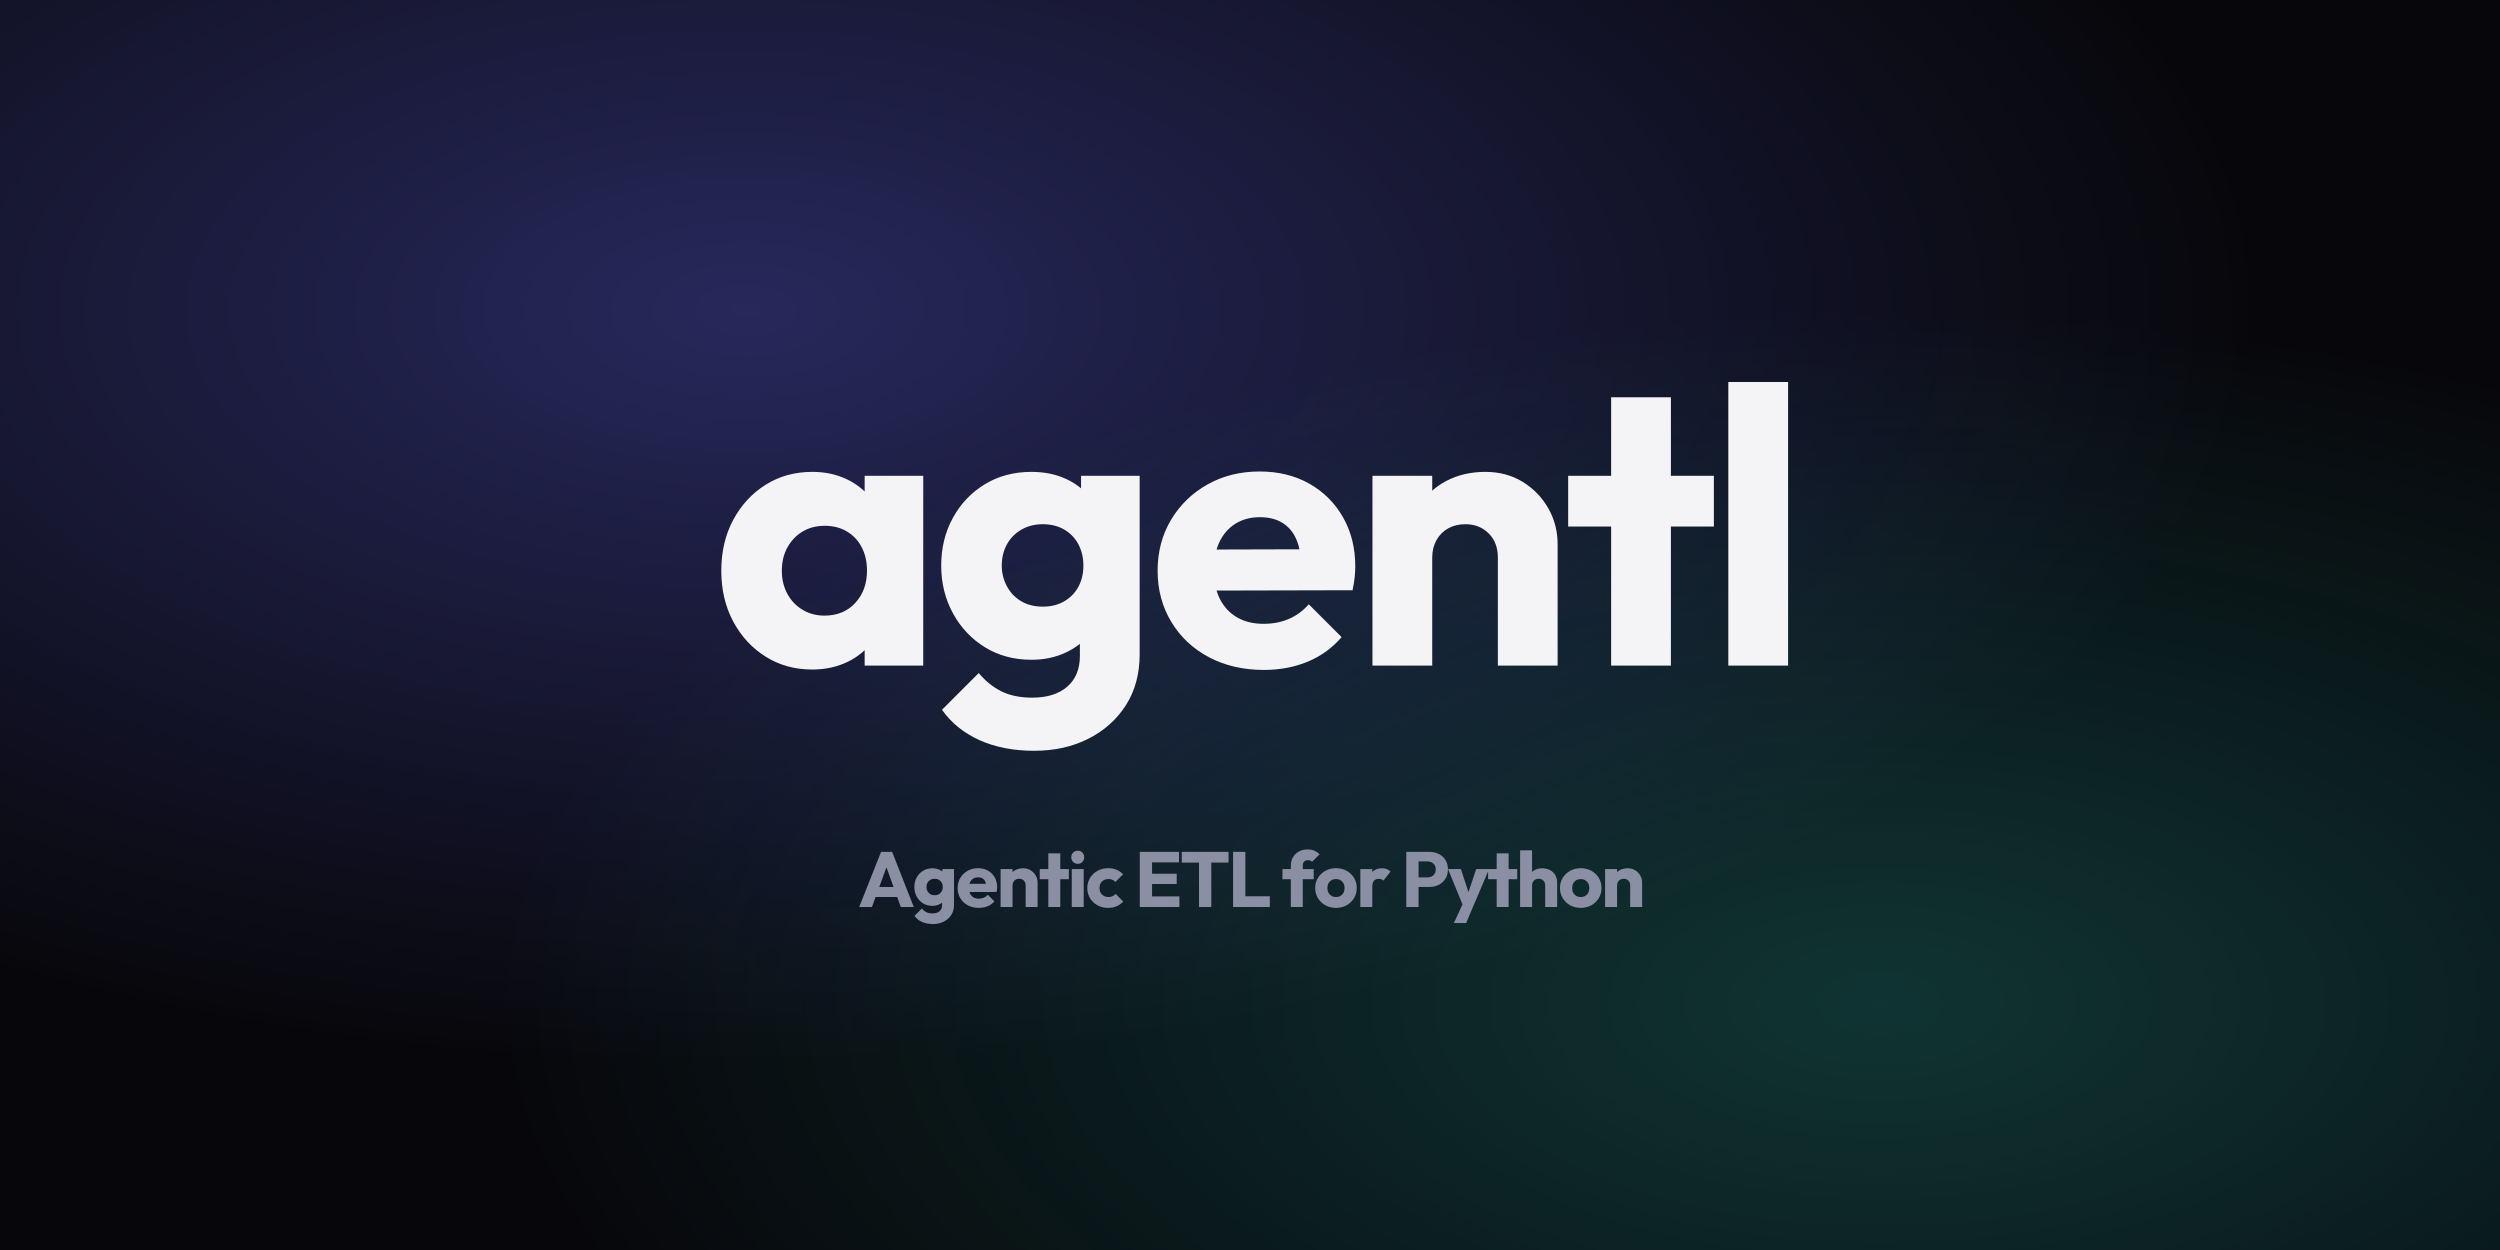
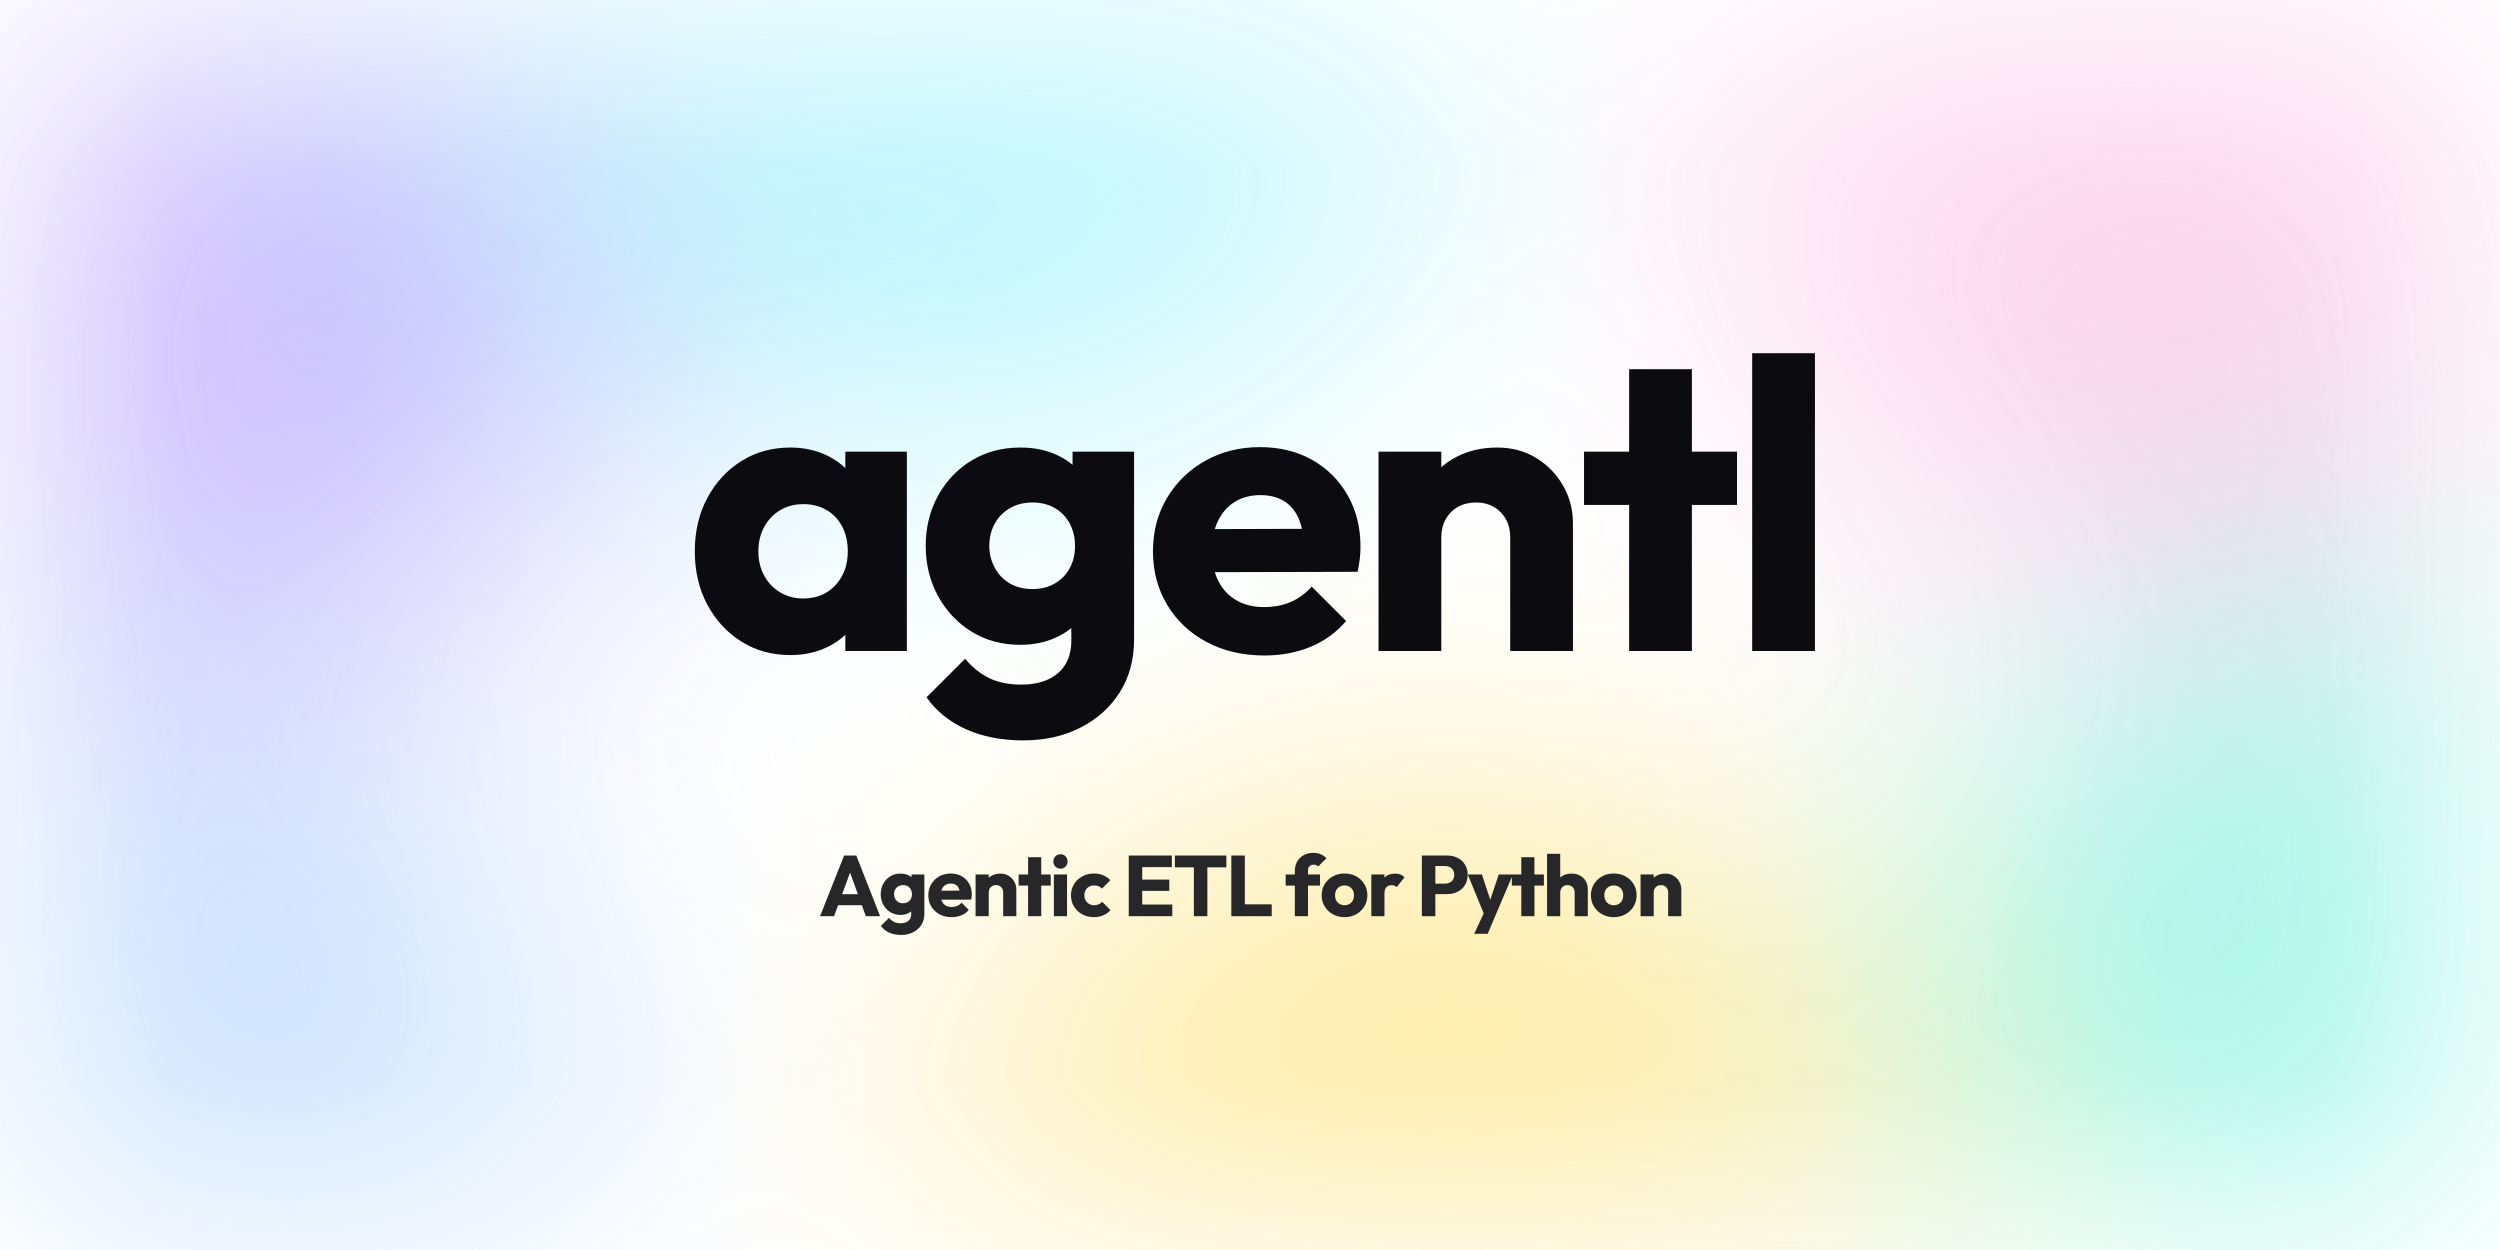
<svg xmlns="http://www.w3.org/2000/svg" viewBox="0 0 1280 640" width="1280" height="640">
  <defs>
-     <radialGradient id="a" cx="30%" cy="25%" r="60%">
-       <stop offset="0" stop-color="#6366f1" stop-opacity=".35" />
-       <stop offset="1" stop-color="#6366f1" stop-opacity="0" />
-     </radialGradient>
-     <radialGradient id="b" cx="75%" cy="80%" r="55%">
-       <stop offset="0" stop-color="#2dd4bf" stop-opacity=".22" />
-       <stop offset="1" stop-color="#2dd4bf" stop-opacity="0" />
-     </radialGradient>
+     <filter id="soft" x="-50%" y="-50%" width="200%" height="200%">
+       <feGaussianBlur stdDeviation="90" />
+     </filter>
  </defs>
-   <rect width="1280" height="640" fill="#07070b" />
-   <rect width="1280" height="640" fill="url(#a)" />
-   <rect width="1280" height="640" fill="url(#b)" />
-   <path transform="translate(364.5 340.8)" d="M51.4 2.0Q38.0 2.0 27.5 -4.6Q17.0 -11.2 10.9 -22.6Q4.8 -34.0 4.8 -48.6Q4.8 -63.2 10.9 -74.6Q17.0 -86.0 27.5 -92.6Q38.0 -99.2 51.4 -99.2Q61.2 -99.2 69.1 -95.4Q77.0 -91.6 82.0 -84.9Q87.0 -78.2 87.6 -69.6V-27.6Q87.0 -19.0 82.1 -12.3Q77.2 -5.6 69.2 -1.8Q61.2 2.0 51.4 2.0ZM57.6 -25.6Q67.4 -25.6 73.4 -32.1Q79.4 -38.6 79.4 -48.6Q79.4 -55.4 76.7 -60.6Q74.0 -65.8 69.1 -68.7Q64.2 -71.6 57.8 -71.6Q51.4 -71.6 46.5 -68.7Q41.6 -65.8 38.7 -60.6Q35.8 -55.4 35.8 -48.6Q35.8 -42.0 38.6 -36.8Q41.4 -31.6 46.4 -28.6Q51.4 -25.6 57.6 -25.6ZM78.2 0.0V-26.2L82.8 -49.8L78.2 -73.4V-97.2H108.2V0.0ZM165.0 43.6Q149.0 43.6 136.9 38.1Q124.8 32.6 117.8 22.6L136.6 3.8Q141.8 10.0 148.3 13.2Q154.8 16.4 164.0 16.4Q175.4 16.4 181.9 10.8Q188.4 5.2 188.4 -5.0V-29.8L193.6 -51.0L189.0 -72.2V-97.2H219.0V-5.8Q219.0 9.2 212.0 20.2Q205.0 31.2 192.8 37.4Q180.6 43.6 165.0 43.6ZM163.6 -3.0Q150.2 -3.0 139.8 -9.4Q129.4 -15.8 123.4 -26.8Q117.4 -37.8 117.4 -51.2Q117.4 -64.8 123.4 -75.7Q129.4 -86.6 139.8 -92.9Q150.2 -99.2 163.6 -99.2Q173.6 -99.2 181.5 -95.5Q189.4 -91.8 194.3 -85.1Q199.2 -78.4 199.8 -69.6V-32.6Q199.2 -24.0 194.3 -17.3Q189.4 -10.6 181.4 -6.8Q173.4 -3.0 163.6 -3.0ZM169.4 -30.2Q175.8 -30.2 180.5 -33.0Q185.2 -35.8 187.7 -40.5Q190.2 -45.2 190.2 -51.2Q190.2 -57.2 187.7 -62.0Q185.2 -66.8 180.5 -69.6Q175.8 -72.4 169.4 -72.4Q163.2 -72.4 158.4 -69.6Q153.6 -66.8 151.0 -62.0Q148.4 -57.2 148.4 -51.2Q148.4 -45.6 151.0 -40.7Q153.6 -35.8 158.3 -33.0Q163.0 -30.2 169.4 -30.2ZM282.6 2.2Q266.8 2.2 254.5 -4.3Q242.2 -10.8 235.2 -22.4Q228.2 -34.0 228.2 -48.6Q228.2 -63.2 235.1 -74.7Q242.0 -86.2 253.8 -92.8Q265.6 -99.4 280.4 -99.4Q294.8 -99.4 305.8 -93.2Q316.8 -87.0 323.1 -76.0Q329.4 -65.0 329.4 -50.8Q329.4 -48.2 329.1 -45.3Q328.8 -42.4 328.0 -38.6L244.2 -38.4V-59.4L315.0 -59.6L301.8 -50.8Q301.6 -59.2 299.2 -64.7Q296.8 -70.2 292.1 -73.1Q287.4 -76.0 280.6 -76.0Q273.4 -76.0 268.1 -72.7Q262.8 -69.4 259.9 -63.4Q257.0 -57.4 257.0 -48.8Q257.0 -40.2 260.1 -34.1Q263.2 -28.0 268.9 -24.7Q274.6 -21.4 282.4 -21.4Q289.6 -21.4 295.4 -23.9Q301.2 -26.4 305.6 -31.4L322.4 -14.6Q315.2 -6.2 305.0 -2.0Q294.8 2.2 282.6 2.2ZM402.4 0.0V-55.4Q402.4 -63.0 397.7 -67.7Q393 -72.4 385.8 -72.4Q380.8 -72.4 377 -70.3Q373.2 -68.2 371 -64.3Q368.8 -60.4 368.8 -55.4L357 -61.2Q357 -72.6 362 -81.2Q367 -89.8 375.9 -94.5Q384.8 -99.2 396 -99.2Q406.8 -99.2 415.1 -94.1Q423.4 -89.0 428.2 -80.6Q433 -72.2 433 -62.2V0.0ZM338.2 0.0V-97.2H368.8V0.0ZM460.4 0.0V-137.4H491.0V0.0ZM438.4 -71.2V-97.2H513.0V-71.2ZM520.4 0.0V-145.2H551.0V0.0Z" fill="#f4f4f6" />
-   <path transform="translate(439.3 464.4)" d="M0.6 0.0 11.8 -28.24H17.48L28.56 0.0H21.92L13.44 -23.44H15.72L7.12 0.0ZM6.96 -5.12V-10.24H22.36V-5.12ZM38.36 8.72Q35.16 8.72 32.74 7.62Q30.32 6.52 28.92 4.52L32.68 0.76Q33.72 2.0 35.02 2.64Q36.32 3.28 38.16 3.28Q40.44 3.28 41.74 2.16Q43.04 1.04 43.04 -1.0V-5.96L44.08 -10.2L43.16 -14.44V-19.44H49.16V-1.16Q49.16 1.84 47.76 4.04Q46.36 6.24 43.92 7.48Q41.48 8.72 38.36 8.72ZM38.08 -0.6Q35.4 -0.6 33.32 -1.88Q31.24 -3.16 30.04 -5.36Q28.84 -7.56 28.84 -10.24Q28.84 -12.96 30.04 -15.14Q31.24 -17.32 33.32 -18.58Q35.4 -19.84 38.08 -19.84Q40.08 -19.84 41.66 -19.1Q43.24 -18.36 44.22 -17.02Q45.2 -15.68 45.32 -13.92V-6.52Q45.2 -4.8 44.22 -3.46Q43.24 -2.12 41.64 -1.36Q40.04 -0.6 38.08 -0.6ZM39.24 -6.04Q40.52 -6.04 41.46 -6.6Q42.4 -7.16 42.9 -8.1Q43.4 -9.04 43.4 -10.24Q43.4 -11.44 42.9 -12.4Q42.4 -13.36 41.46 -13.92Q40.52 -14.48 39.24 -14.48Q38.0 -14.48 37.04 -13.92Q36.08 -13.36 35.56 -12.4Q35.04 -11.44 35.04 -10.24Q35.04 -9.12 35.56 -8.14Q36.08 -7.16 37.02 -6.6Q37.96 -6.04 39.24 -6.04ZM61.88 0.44Q58.72 0.44 56.26 -0.86Q53.8 -2.16 52.4 -4.48Q51 -6.8 51 -9.72Q51 -12.64 52.38 -14.94Q53.76 -17.24 56.12 -18.56Q58.48 -19.88 61.44 -19.88Q64.32 -19.88 66.52 -18.64Q68.72 -17.4 69.98 -15.2Q71.24 -13.0 71.24 -10.16Q71.24 -9.64 71.18 -9.06Q71.12 -8.48 70.96 -7.72L54.2 -7.68V-11.88L68.36 -11.92L65.72 -10.16Q65.68 -11.84 65.2 -12.94Q64.72 -14.04 63.78 -14.62Q62.84 -15.2 61.48 -15.2Q60.04 -15.2 58.98 -14.54Q57.92 -13.88 57.34 -12.68Q56.76 -11.48 56.76 -9.76Q56.76 -8.04 57.38 -6.82Q58 -5.6 59.14 -4.94Q60.28 -4.28 61.84 -4.28Q63.28 -4.28 64.44 -4.78Q65.6 -5.28 66.48 -6.28L69.84 -2.92Q68.4 -1.24 66.36 -0.4Q64.32 0.44 61.88 0.44ZM85.84 0.0V-11.08Q85.84 -12.6 84.9 -13.54Q83.96 -14.48 82.52 -14.48Q81.52 -14.48 80.76 -14.06Q80.0 -13.64 79.56 -12.86Q79.12 -12.08 79.12 -11.08L76.76 -12.24Q76.76 -14.52 77.76 -16.24Q78.76 -17.96 80.54 -18.9Q82.32 -19.84 84.56 -19.84Q86.72 -19.84 88.38 -18.82Q90.04 -17.8 91.0 -16.12Q91.96 -14.44 91.96 -12.44V0.0ZM73.0 0.0V-19.44H79.12V0.0ZM97.44 0.0V-27.48H103.56V0.0ZM93.04 -14.24V-19.44H107.96V-14.24ZM109.44 0.0V-19.44H115.56V0.0ZM112.52 -22.12Q111.08 -22.12 110.14 -23.1Q109.2 -24.08 109.2 -25.48Q109.2 -26.92 110.14 -27.88Q111.08 -28.84 112.52 -28.84Q113.96 -28.84 114.88 -27.88Q115.8 -26.92 115.8 -25.48Q115.8 -24.08 114.88 -23.1Q113.96 -22.12 112.52 -22.12ZM128.08 0.44Q125.08 0.44 122.64 -0.88Q120.2 -2.2 118.8 -4.52Q117.4 -6.84 117.4 -9.72Q117.4 -12.64 118.82 -14.94Q120.24 -17.24 122.68 -18.56Q125.12 -19.88 128.16 -19.88Q130.44 -19.88 132.34 -19.1Q134.24 -18.32 135.72 -16.76L131.8 -12.84Q131.12 -13.6 130.22 -13.96Q129.32 -14.32 128.16 -14.32Q126.84 -14.32 125.82 -13.74Q124.8 -13.16 124.22 -12.14Q123.64 -11.12 123.64 -9.76Q123.64 -8.4 124.22 -7.36Q124.8 -6.32 125.84 -5.72Q126.88 -5.12 128.16 -5.12Q129.36 -5.12 130.3 -5.54Q131.24 -5.96 131.92 -6.72L135.8 -2.8Q134.28 -1.2 132.36 -0.38Q130.44 0.44 128.08 0.44ZM144.28 0.0V-28.24H150.56V0.0ZM149.08 0.0V-5.44H164.56V0.0ZM149.08 -11.8V-17.04H163.16V-11.8ZM149.08 -22.84V-28.24H164.36V-22.84ZM174.6 0.0V-27.84H180.88V0.0ZM165.76 -22.76V-28.24H189.72V-22.76ZM192.04 0.0V-28.24H198.32V0.0ZM196.88 0.0V-5.52H210.84V0.0ZM221.6 0.0V-21.12Q221.6 -23.48 222.66 -25.38Q223.72 -27.28 225.64 -28.38Q227.56 -29.48 230.2 -29.48Q232.2 -29.48 233.7 -28.82Q235.2 -28.16 236.32 -27.0L232.48 -23.16Q232.08 -23.56 231.58 -23.78Q231.08 -24.0 230.4 -24.0Q229.16 -24.0 228.44 -23.28Q227.72 -22.56 227.72 -21.32V0.0ZM217.32 -14.24V-19.44H233.32V-14.24ZM244.72 0.44Q241.72 0.44 239.3 -0.9Q236.88 -2.24 235.48 -4.56Q234.08 -6.88 234.08 -9.76Q234.08 -12.64 235.48 -14.92Q236.88 -17.2 239.28 -18.54Q241.68 -19.88 244.72 -19.88Q247.76 -19.88 250.16 -18.56Q252.56 -17.24 253.96 -14.94Q255.36 -12.64 255.36 -9.76Q255.36 -6.88 253.96 -4.56Q252.56 -2.24 250.16 -0.9Q247.76 0.44 244.72 0.44ZM244.72 -5.12Q246.04 -5.12 247.04 -5.7Q248.04 -6.28 248.58 -7.34Q249.12 -8.4 249.12 -9.76Q249.12 -11.12 248.56 -12.14Q248 -13.16 247.02 -13.74Q246.04 -14.32 244.72 -14.32Q243.44 -14.32 242.44 -13.74Q241.44 -13.16 240.88 -12.12Q240.32 -11.08 240.32 -9.72Q240.32 -8.4 240.88 -7.34Q241.44 -6.28 242.44 -5.7Q243.44 -5.12 244.72 -5.12ZM257.2 0.0V-19.44H263.32V0.0ZM263.32 -10.68 260.76 -12.68Q261.52 -16.08 263.32 -17.96Q265.12 -19.84 268.32 -19.84Q269.72 -19.84 270.78 -19.42Q271.84 -19.0 272.64 -18.12L269.0 -13.52Q268.6 -13.96 268.0 -14.2Q267.4 -14.44 266.64 -14.44Q265.12 -14.44 264.22 -13.5Q263.32 -12.56 263.32 -10.68ZM285.52 -10.28V-15.16H291.6Q292.76 -15.16 293.72 -15.64Q294.68 -16.12 295.24 -17.04Q295.8 -17.96 295.8 -19.28Q295.8 -20.56 295.24 -21.48Q294.68 -22.4 293.72 -22.88Q292.76 -23.36 291.6 -23.36H285.52V-28.24H292.52Q295.2 -28.24 297.36 -27.16Q299.52 -26.08 300.78 -24.06Q302.04 -22.04 302.04 -19.28Q302.04 -16.52 300.78 -14.5Q299.52 -12.48 297.36 -11.38Q295.2 -10.28 292.52 -10.28ZM280.72 0.0V-28.24H287.0V0.0ZM310.08 0.08 302.08 -19.44H308.68L313.76 -3.96H311.32L316.52 -19.44H323.12L314.8 0.08ZM305.08 8.2 310.92 -4.4 314.8 0.08 311.36 8.2ZM327.0 0.0V-27.48H333.12V0.0ZM322.6 -14.24V-19.44H337.52V-14.24ZM351.84 0.0V-11.08Q351.84 -12.6 350.9 -13.54Q349.96 -14.48 348.52 -14.48Q347.52 -14.48 346.76 -14.06Q346 -13.64 345.56 -12.86Q345.12 -12.08 345.12 -11.08L342.76 -12.24Q342.76 -14.52 343.72 -16.24Q344.68 -17.96 346.4 -18.9Q348.12 -19.84 350.36 -19.84Q352.64 -19.84 354.36 -18.9Q356.08 -17.96 357.02 -16.3Q357.96 -14.64 357.96 -12.44V0.0ZM339 0.0V-29.04H345.12V0.0ZM370.04 0.44Q367.04 0.44 364.62 -0.9Q362.2 -2.24 360.8 -4.56Q359.4 -6.88 359.4 -9.76Q359.4 -12.64 360.8 -14.92Q362.2 -17.2 364.6 -18.54Q367.0 -19.88 370.04 -19.88Q373.08 -19.88 375.48 -18.56Q377.88 -17.24 379.28 -14.94Q380.68 -12.64 380.68 -9.76Q380.68 -6.88 379.28 -4.56Q377.88 -2.24 375.48 -0.9Q373.08 0.44 370.04 0.44ZM370.04 -5.12Q371.36 -5.12 372.36 -5.7Q373.36 -6.28 373.9 -7.34Q374.44 -8.4 374.44 -9.76Q374.44 -11.12 373.88 -12.14Q373.32 -13.16 372.34 -13.74Q371.36 -14.32 370.04 -14.32Q368.76 -14.32 367.76 -13.74Q366.76 -13.16 366.2 -12.12Q365.64 -11.08 365.64 -9.72Q365.64 -8.4 366.2 -7.34Q366.76 -6.28 367.76 -5.7Q368.76 -5.12 370.04 -5.12ZM395.36 0.0V-11.08Q395.36 -12.6 394.42 -13.54Q393.48 -14.48 392.04 -14.48Q391.04 -14.48 390.28 -14.06Q389.52 -13.64 389.08 -12.86Q388.64 -12.08 388.64 -11.08L386.28 -12.24Q386.28 -14.52 387.28 -16.24Q388.28 -17.96 390.06 -18.9Q391.84 -19.84 394.08 -19.84Q396.24 -19.84 397.9 -18.82Q399.56 -17.8 400.52 -16.12Q401.48 -14.44 401.48 -12.44V0.0ZM382.52 0.0V-19.44H388.64V0.0Z" fill="#8b8fa3" />
+   <rect width="1280" height="640" fill="#ffffff" />
+   <g filter="url(#soft)" opacity=".9">
+     <circle cx="26" cy="32" r="333" fill="#c4b5fd" />
+     <circle cx="486" cy="-77" r="282" fill="#a5f3fc" />
+     <circle cx="1216" cy="13" r="333" fill="#fbcfe8" />
+     <circle cx="1306" cy="608" r="346" fill="#99f6e4" />
+     <circle cx="742" cy="730" r="307" fill="#fde68a" />
+     <circle cx="0" cy="653" r="307" fill="#bfdbfe" />
+   </g>
+   <path transform="translate(350.7 333.3)" d="M53.97 2.1Q39.9 2.1 28.875 -4.83Q17.85 -11.76 11.445 -23.73Q5.04 -35.7 5.04 -51.03Q5.04 -66.36 11.445 -78.33Q17.85 -90.3 28.875 -97.23Q39.9 -104.16 53.97 -104.16Q64.26 -104.16 72.555 -100.17Q80.85 -96.18 86.1 -89.145Q91.35 -82.11 91.98 -73.08V-28.98Q91.35 -19.95 86.205 -12.915Q81.06 -5.88 72.66 -1.89Q64.26 2.1 53.97 2.1ZM60.48 -26.88Q70.77 -26.88 77.07 -33.705Q83.37 -40.53 83.37 -51.03Q83.37 -58.17 80.535 -63.63Q77.7 -69.09 72.555 -72.135Q67.41 -75.18 60.69 -75.18Q53.97 -75.18 48.825 -72.135Q43.68 -69.09 40.635 -63.63Q37.59 -58.17 37.59 -51.03Q37.59 -44.1 40.53 -38.64Q43.47 -33.18 48.72 -30.03Q53.97 -26.88 60.48 -26.88ZM82.11 0.0V-27.51L86.94 -52.29L82.11 -77.07V-102.06H113.61V0.0ZM173.25 45.78Q156.45 45.78 143.745 40.005Q131.04 34.23 123.69 23.73L143.43 3.99Q148.89 10.5 155.715 13.86Q162.54 17.22 172.2 17.22Q184.17 17.22 190.995 11.34Q197.82 5.46 197.82 -5.25V-31.29L203.28 -53.55L198.45 -75.81V-102.06H229.95V-6.09Q229.95 9.66 222.6 21.21Q215.25 32.76 202.44 39.27Q189.63 45.78 173.25 45.78ZM171.78 -3.15Q157.71 -3.15 146.79 -9.87Q135.87 -16.59 129.57 -28.14Q123.27 -39.69 123.27 -53.76Q123.27 -68.04 129.57 -79.485Q135.87 -90.93 146.79 -97.545Q157.71 -104.16 171.78 -104.16Q182.28 -104.16 190.575 -100.275Q198.87 -96.39 204.015 -89.355Q209.16 -82.32 209.79 -73.08V-34.23Q209.16 -25.2 204.015 -18.165Q198.87 -11.13 190.47 -7.14Q182.07 -3.15 171.78 -3.15ZM177.87 -31.71Q184.59 -31.71 189.525 -34.65Q194.46 -37.59 197.085 -42.525Q199.71 -47.46 199.71 -53.76Q199.71 -60.06 197.085 -65.1Q194.46 -70.14 189.525 -73.08Q184.59 -76.02 177.87 -76.02Q171.36 -76.02 166.32 -73.08Q161.28 -70.14 158.55 -65.1Q155.82 -60.06 155.82 -53.76Q155.82 -47.88 158.55 -42.735Q161.28 -37.59 166.215 -34.65Q171.15 -31.71 177.87 -31.71ZM296.73 2.31Q280.14 2.31 267.225 -4.515Q254.31 -11.34 246.96 -23.52Q239.61 -35.7 239.61 -51.03Q239.61 -66.36 246.855 -78.435Q254.1 -90.51 266.49 -97.44Q278.88 -104.37 294.42 -104.37Q309.54 -104.37 321.09 -97.86Q332.64 -91.35 339.255 -79.8Q345.87 -68.25 345.87 -53.34Q345.87 -50.61 345.555 -47.565Q345.24 -44.52 344.4 -40.53L256.41 -40.32V-62.37L330.75 -62.58L316.89 -53.34Q316.68 -62.16 314.16 -67.935Q311.64 -73.71 306.705 -76.755Q301.77 -79.8 294.63 -79.8Q287.07 -79.8 281.505 -76.335Q275.94 -72.87 272.895 -66.57Q269.85 -60.27 269.85 -51.24Q269.85 -42.21 273.105 -35.805Q276.36 -29.4 282.345 -25.935Q288.33 -22.47 296.52 -22.47Q304.08 -22.47 310.17 -25.095Q316.26 -27.72 320.88 -32.97L338.52 -15.33Q330.96 -6.51 320.25 -2.1Q309.54 2.31 296.73 2.31ZM422.52 0.0V-58.17Q422.52 -66.15 417.585 -71.085Q412.65 -76.02 405.09 -76.02Q399.84 -76.02 395.85 -73.815Q391.86 -71.61 389.55 -67.515Q387.24 -63.42 387.24 -58.17L374.85 -64.26Q374.85 -76.23 380.1 -85.26Q385.35 -94.29 394.695 -99.225Q404.04 -104.16 415.8 -104.16Q427.14 -104.16 435.855 -98.805Q444.57 -93.45 449.61 -84.63Q454.65 -75.81 454.65 -65.31V0.0ZM355.11 0.0V-102.06H387.24V0.0ZM483.42 0.0V-144.27H515.55V0.0ZM460.32 -74.76V-102.06H538.65V-74.76ZM546.42 0.0V-152.46H578.55V0.0Z" fill="#0b0b10" />
+   <path transform="translate(419.2 469.1)" d="M0.66 0.0 12.98 -31.064H19.228L31.416 0.0H24.112L14.784 -25.784H17.292L7.832 0.0ZM7.656 -5.632V-11.264H24.596V-5.632ZM42.196 9.592Q38.676 9.592 36.014 8.382Q33.352 7.172 31.812 4.972L35.948 0.836Q37.092 2.2 38.522 2.904Q39.952 3.608 41.976 3.608Q44.484 3.608 45.914 2.376Q47.344 1.144 47.344 -1.1V-6.556L48.488 -11.22L47.476 -15.884V-21.384H54.076V-1.276Q54.076 2.024 52.536 4.444Q50.996 6.864 48.312 8.228Q45.628 9.592 42.196 9.592ZM41.888 -0.66Q38.94 -0.66 36.652 -2.068Q34.364 -3.476 33.044 -5.896Q31.724 -8.316 31.724 -11.264Q31.724 -14.256 33.044 -16.654Q34.364 -19.052 36.652 -20.438Q38.94 -21.824 41.888 -21.824Q44.088 -21.824 45.826 -21.01Q47.564 -20.196 48.642 -18.722Q49.72 -17.248 49.852 -15.312V-7.172Q49.72 -5.28 48.642 -3.806Q47.564 -2.332 45.804 -1.496Q44.044 -0.66 41.888 -0.66ZM43.164 -6.644Q44.572 -6.644 45.606 -7.26Q46.64 -7.876 47.19 -8.91Q47.74 -9.944 47.74 -11.264Q47.74 -12.584 47.19 -13.64Q46.64 -14.696 45.606 -15.312Q44.572 -15.928 43.164 -15.928Q41.8 -15.928 40.744 -15.312Q39.688 -14.696 39.116 -13.64Q38.544 -12.584 38.544 -11.264Q38.544 -10.032 39.116 -8.954Q39.688 -7.876 40.722 -7.26Q41.756 -6.644 43.164 -6.644ZM68.068 0.484Q64.592 0.484 61.886 -0.946Q59.18 -2.376 57.64 -4.928Q56.1 -7.48 56.1 -10.692Q56.1 -13.904 57.618 -16.434Q59.136 -18.964 61.732 -20.416Q64.328 -21.868 67.584 -21.868Q70.752 -21.868 73.172 -20.504Q75.592 -19.14 76.978 -16.72Q78.364 -14.3 78.364 -11.176Q78.364 -10.604 78.298 -9.966Q78.232 -9.328 78.056 -8.492L59.62 -8.448V-13.068L75.196 -13.112L72.292 -11.176Q72.248 -13.024 71.72 -14.234Q71.192 -15.444 70.158 -16.082Q69.124 -16.72 67.628 -16.72Q66.044 -16.72 64.878 -15.994Q63.712 -15.268 63.074 -13.948Q62.436 -12.628 62.436 -10.736Q62.436 -8.844 63.118 -7.502Q63.8 -6.16 65.054 -5.434Q66.308 -4.708 68.024 -4.708Q69.608 -4.708 70.884 -5.258Q72.16 -5.808 73.128 -6.908L76.824 -3.212Q75.24 -1.364 72.996 -0.44Q70.752 0.484 68.068 0.484ZM94.424 0.0V-12.188Q94.424 -13.86 93.39 -14.894Q92.356 -15.928 90.772 -15.928Q89.672 -15.928 88.836 -15.466Q88 -15.004 87.516 -14.146Q87.032 -13.288 87.032 -12.188L84.436 -13.464Q84.436 -15.972 85.536 -17.864Q86.636 -19.756 88.594 -20.79Q90.552 -21.824 93.016 -21.824Q95.392 -21.824 97.218 -20.702Q99.044 -19.58 100.1 -17.732Q101.156 -15.884 101.156 -13.684V0.0ZM80.3 0.0V-21.384H87.032V0.0ZM107.184 0.0V-30.228H113.916V0.0ZM102.344 -15.664V-21.384H118.756V-15.664ZM120.384 0.0V-21.384H127.116V0.0ZM123.772 -24.332Q122.188 -24.332 121.154 -25.41Q120.12 -26.488 120.12 -28.028Q120.12 -29.612 121.154 -30.668Q122.188 -31.724 123.772 -31.724Q125.356 -31.724 126.368 -30.668Q127.38 -29.612 127.38 -28.028Q127.38 -26.488 126.368 -25.41Q125.356 -24.332 123.772 -24.332ZM140.888 0.484Q137.588 0.484 134.904 -0.968Q132.22 -2.42 130.68 -4.972Q129.14 -7.524 129.14 -10.692Q129.14 -13.904 130.702 -16.434Q132.264 -18.964 134.948 -20.416Q137.632 -21.868 140.976 -21.868Q143.484 -21.868 145.574 -21.01Q147.664 -20.152 149.292 -18.436L144.98 -14.124Q144.232 -14.96 143.242 -15.356Q142.252 -15.752 140.976 -15.752Q139.524 -15.752 138.402 -15.114Q137.28 -14.476 136.642 -13.354Q136.004 -12.232 136.004 -10.736Q136.004 -9.24 136.642 -8.096Q137.28 -6.952 138.424 -6.292Q139.568 -5.632 140.976 -5.632Q142.296 -5.632 143.33 -6.094Q144.364 -6.556 145.112 -7.392L149.38 -3.08Q147.708 -1.32 145.596 -0.418Q143.484 0.484 140.888 0.484ZM158.708 0.0V-31.064H165.616V0.0ZM163.988 0.0V-5.984H181.016V0.0ZM163.988 -12.98V-18.744H179.476V-12.98ZM163.988 -25.124V-31.064H180.796V-25.124ZM192.06 0.0V-30.624H198.968V0.0ZM182.336 -25.036V-31.064H208.692V-25.036ZM211.244 0.0V-31.064H218.152V0.0ZM216.568 0.0V-6.072H231.924V0.0ZM243.76 0.0V-23.232Q243.76 -25.828 244.926 -27.918Q246.092 -30.008 248.204 -31.218Q250.316 -32.428 253.22 -32.428Q255.42 -32.428 257.07 -31.702Q258.72 -30.976 259.952 -29.7L255.728 -25.476Q255.288 -25.916 254.738 -26.158Q254.188 -26.4 253.44 -26.4Q252.076 -26.4 251.284 -25.608Q250.492 -24.816 250.492 -23.452V0.0ZM239.052 -15.664V-21.384H256.652V-15.664ZM269.192 0.484Q265.892 0.484 263.23 -0.99Q260.568 -2.464 259.028 -5.016Q257.488 -7.568 257.488 -10.736Q257.488 -13.904 259.028 -16.412Q260.568 -18.92 263.208 -20.394Q265.848 -21.868 269.192 -21.868Q272.536 -21.868 275.176 -20.416Q277.816 -18.964 279.356 -16.434Q280.896 -13.904 280.896 -10.736Q280.896 -7.568 279.356 -5.016Q277.816 -2.464 275.176 -0.99Q272.536 0.484 269.192 0.484ZM269.192 -5.632Q270.644 -5.632 271.744 -6.27Q272.844 -6.908 273.438 -8.074Q274.032 -9.24 274.032 -10.736Q274.032 -12.232 273.416 -13.354Q272.8 -14.476 271.722 -15.114Q270.644 -15.752 269.192 -15.752Q267.784 -15.752 266.684 -15.114Q265.584 -14.476 264.968 -13.332Q264.352 -12.188 264.352 -10.692Q264.352 -9.24 264.968 -8.074Q265.584 -6.908 266.684 -6.27Q267.784 -5.632 269.192 -5.632ZM282.92 0.0V-21.384H289.652V0.0ZM289.652 -11.748 286.836 -13.948Q287.672 -17.688 289.652 -19.756Q291.632 -21.824 295.152 -21.824Q296.692 -21.824 297.858 -21.362Q299.024 -20.9 299.904 -19.932L295.9 -14.872Q295.46 -15.356 294.8 -15.62Q294.14 -15.884 293.304 -15.884Q291.632 -15.884 290.642 -14.85Q289.652 -13.816 289.652 -11.748ZM314.072 -11.308V-16.676H320.76Q322.036 -16.676 323.092 -17.204Q324.148 -17.732 324.764 -18.744Q325.38 -19.756 325.38 -21.208Q325.38 -22.616 324.764 -23.628Q324.148 -24.64 323.092 -25.168Q322.036 -25.696 320.76 -25.696H314.072V-31.064H321.772Q324.72 -31.064 327.096 -29.876Q329.472 -28.688 330.858 -26.466Q332.244 -24.244 332.244 -21.208Q332.244 -18.172 330.858 -15.95Q329.472 -13.728 327.096 -12.518Q324.72 -11.308 321.772 -11.308ZM308.792 0.0V-31.064H315.7V0.0ZM341.088 0.088 332.288 -21.384H339.548L345.136 -4.356H342.452L348.172 -21.384H355.432L346.28 0.088ZM335.588 9.02 342.012 -4.84 346.28 0.088 342.496 9.02ZM359.7 0.0V-30.228H366.432V0.0ZM354.86 -15.664V-21.384H371.272V-15.664ZM387.024 0.0V-12.188Q387.024 -13.86 385.99 -14.894Q384.956 -15.928 383.372 -15.928Q382.272 -15.928 381.436 -15.466Q380.6 -15.004 380.116 -14.146Q379.632 -13.288 379.632 -12.188L377.036 -13.464Q377.036 -15.972 378.092 -17.864Q379.148 -19.756 381.04 -20.79Q382.932 -21.824 385.396 -21.824Q387.904 -21.824 389.796 -20.79Q391.688 -19.756 392.722 -17.93Q393.756 -16.104 393.756 -13.684V0.0ZM372.9 0.0V-31.944H379.632V0.0ZM407.044 0.484Q403.744 0.484 401.082 -0.99Q398.42 -2.464 396.88 -5.016Q395.34 -7.568 395.34 -10.736Q395.34 -13.904 396.88 -16.412Q398.42 -18.92 401.06 -20.394Q403.7 -21.868 407.044 -21.868Q410.388 -21.868 413.028 -20.416Q415.668 -18.964 417.208 -16.434Q418.748 -13.904 418.748 -10.736Q418.748 -7.568 417.208 -5.016Q415.668 -2.464 413.028 -0.99Q410.388 0.484 407.044 0.484ZM407.044 -5.632Q408.496 -5.632 409.596 -6.27Q410.696 -6.908 411.29 -8.074Q411.884 -9.24 411.884 -10.736Q411.884 -12.232 411.268 -13.354Q410.652 -14.476 409.574 -15.114Q408.496 -15.752 407.044 -15.752Q405.636 -15.752 404.536 -15.114Q403.436 -14.476 402.82 -13.332Q402.204 -12.188 402.204 -10.692Q402.204 -9.24 402.82 -8.074Q403.436 -6.908 404.536 -6.27Q405.636 -5.632 407.044 -5.632ZM434.896 0.0V-12.188Q434.896 -13.86 433.862 -14.894Q432.828 -15.928 431.244 -15.928Q430.144 -15.928 429.308 -15.466Q428.472 -15.004 427.988 -14.146Q427.504 -13.288 427.504 -12.188L424.908 -13.464Q424.908 -15.972 426.008 -17.864Q427.108 -19.756 429.066 -20.79Q431.024 -21.824 433.488 -21.824Q435.864 -21.824 437.69 -20.702Q439.516 -19.58 440.572 -17.732Q441.628 -15.884 441.628 -13.684V0.0ZM420.772 0.0V-21.384H427.504V0.0Z" fill="#27272a" />
</svg>
